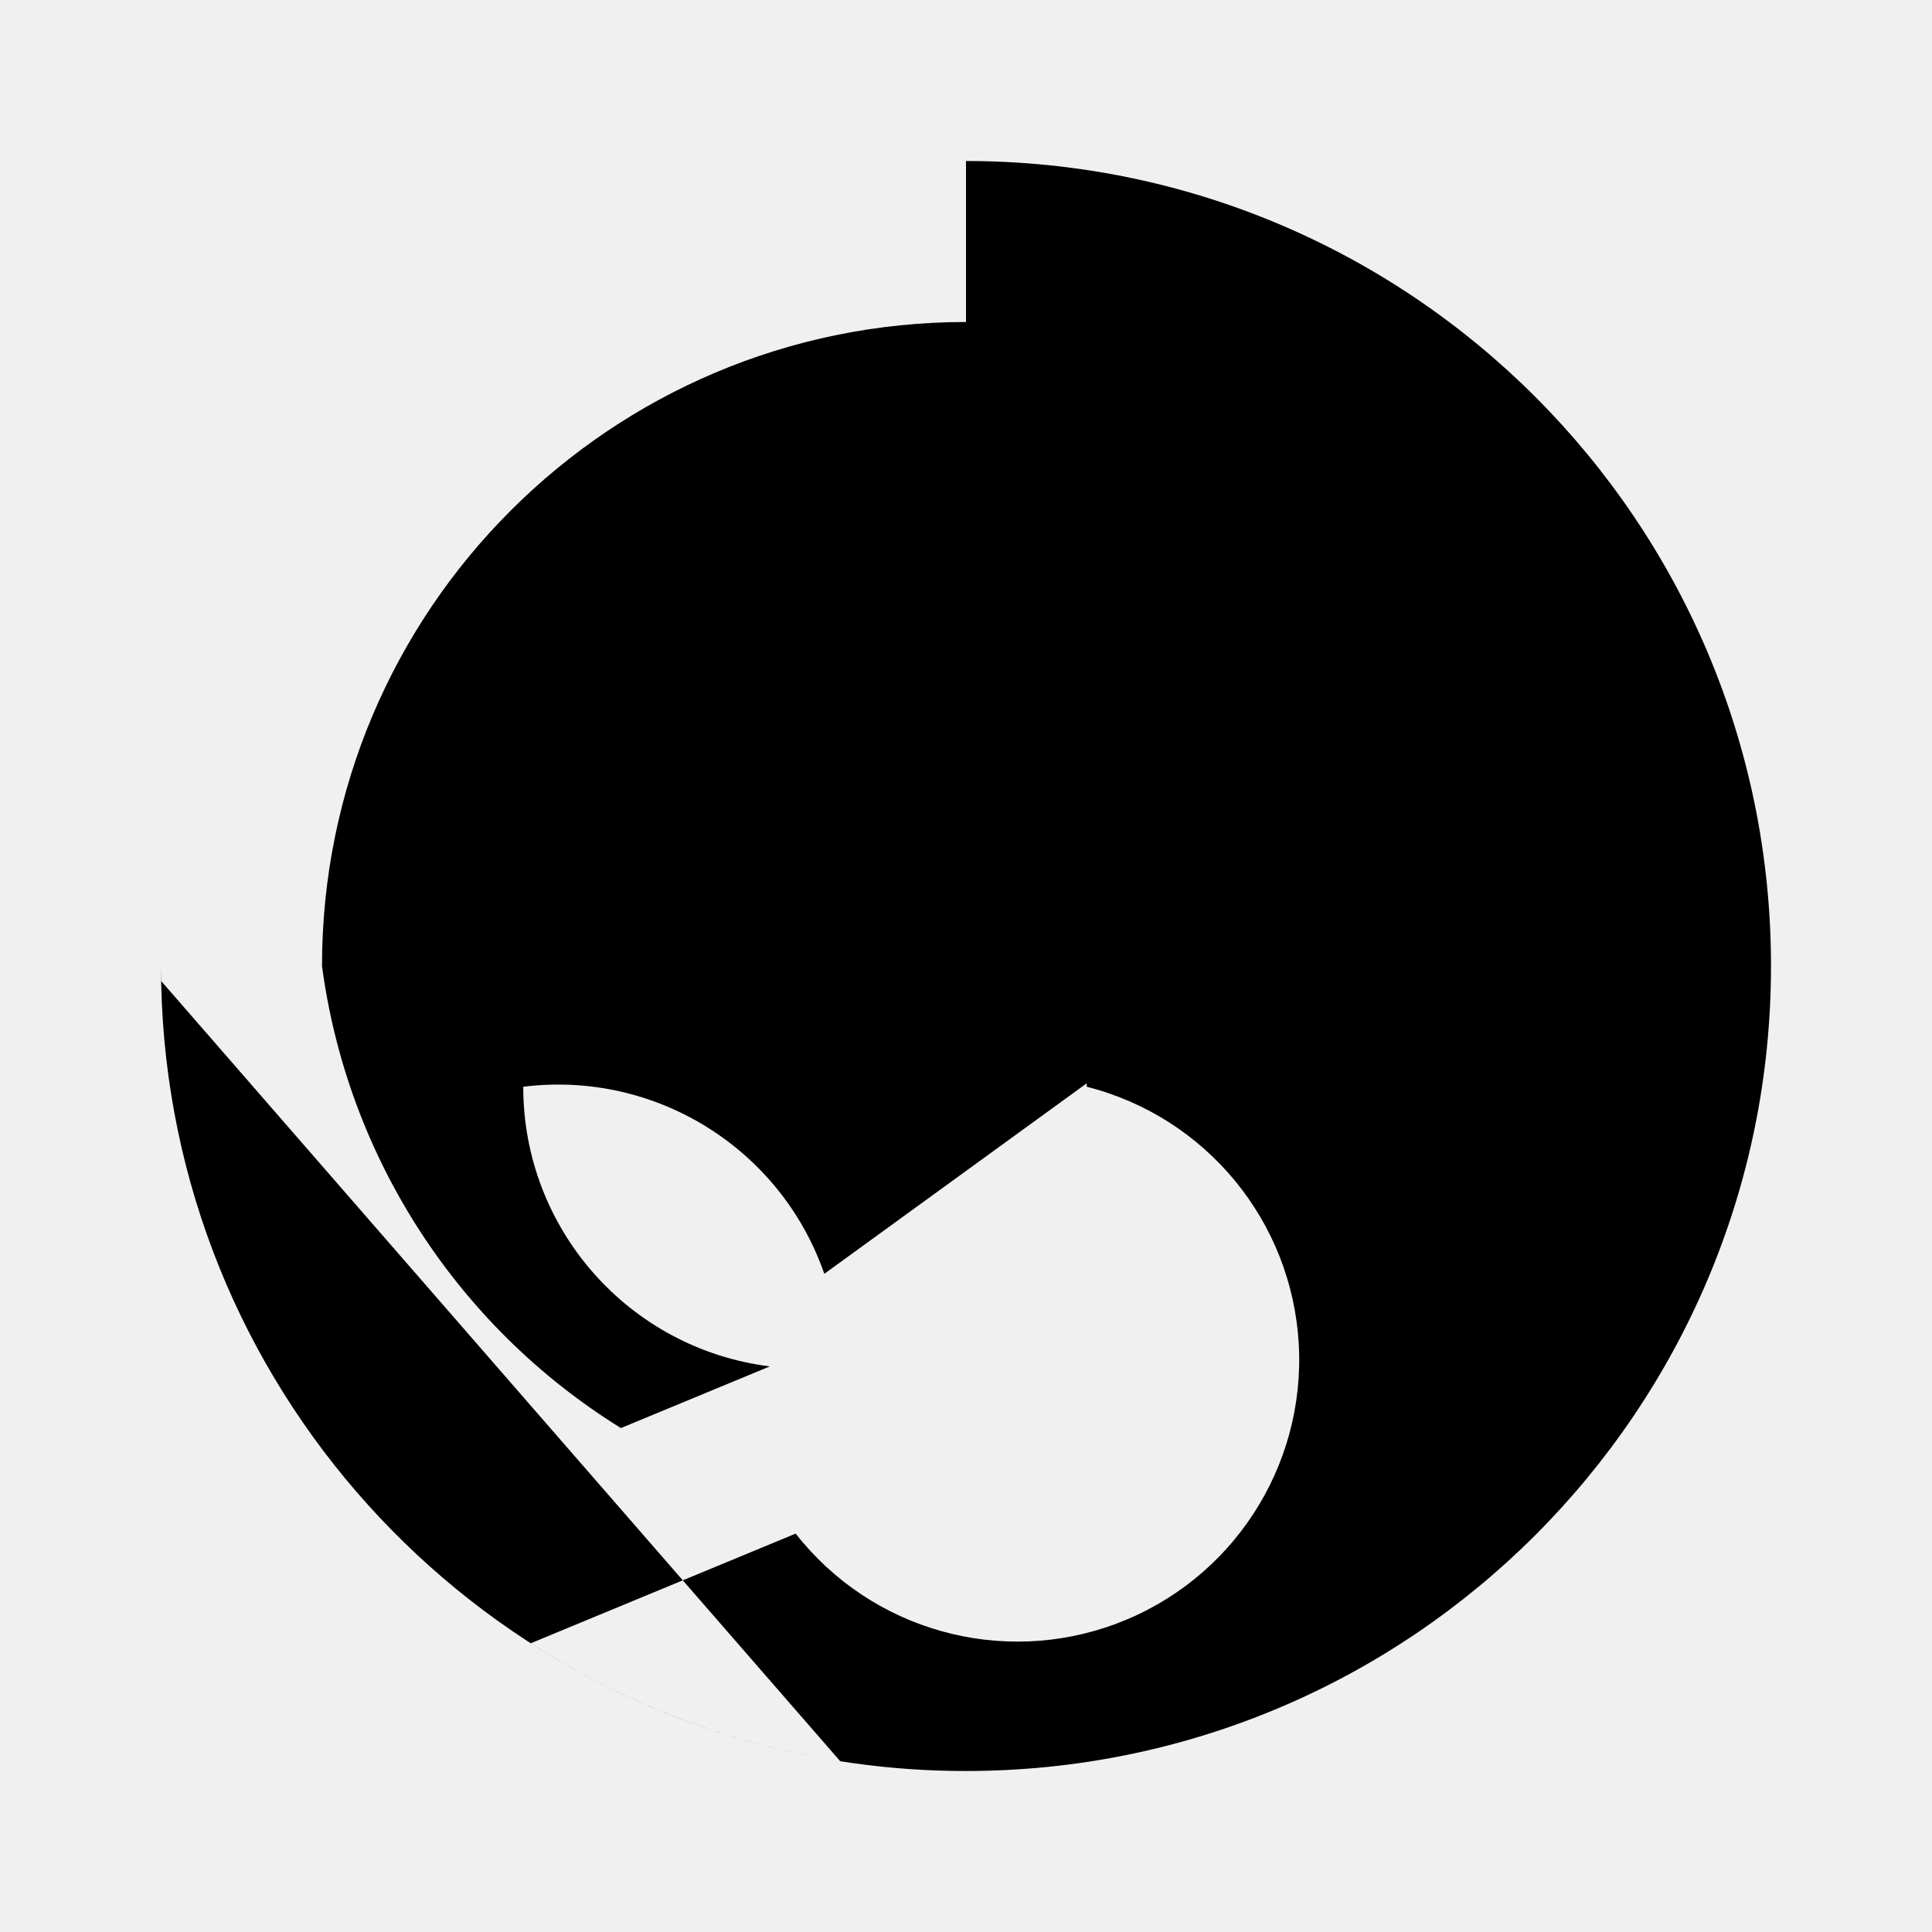
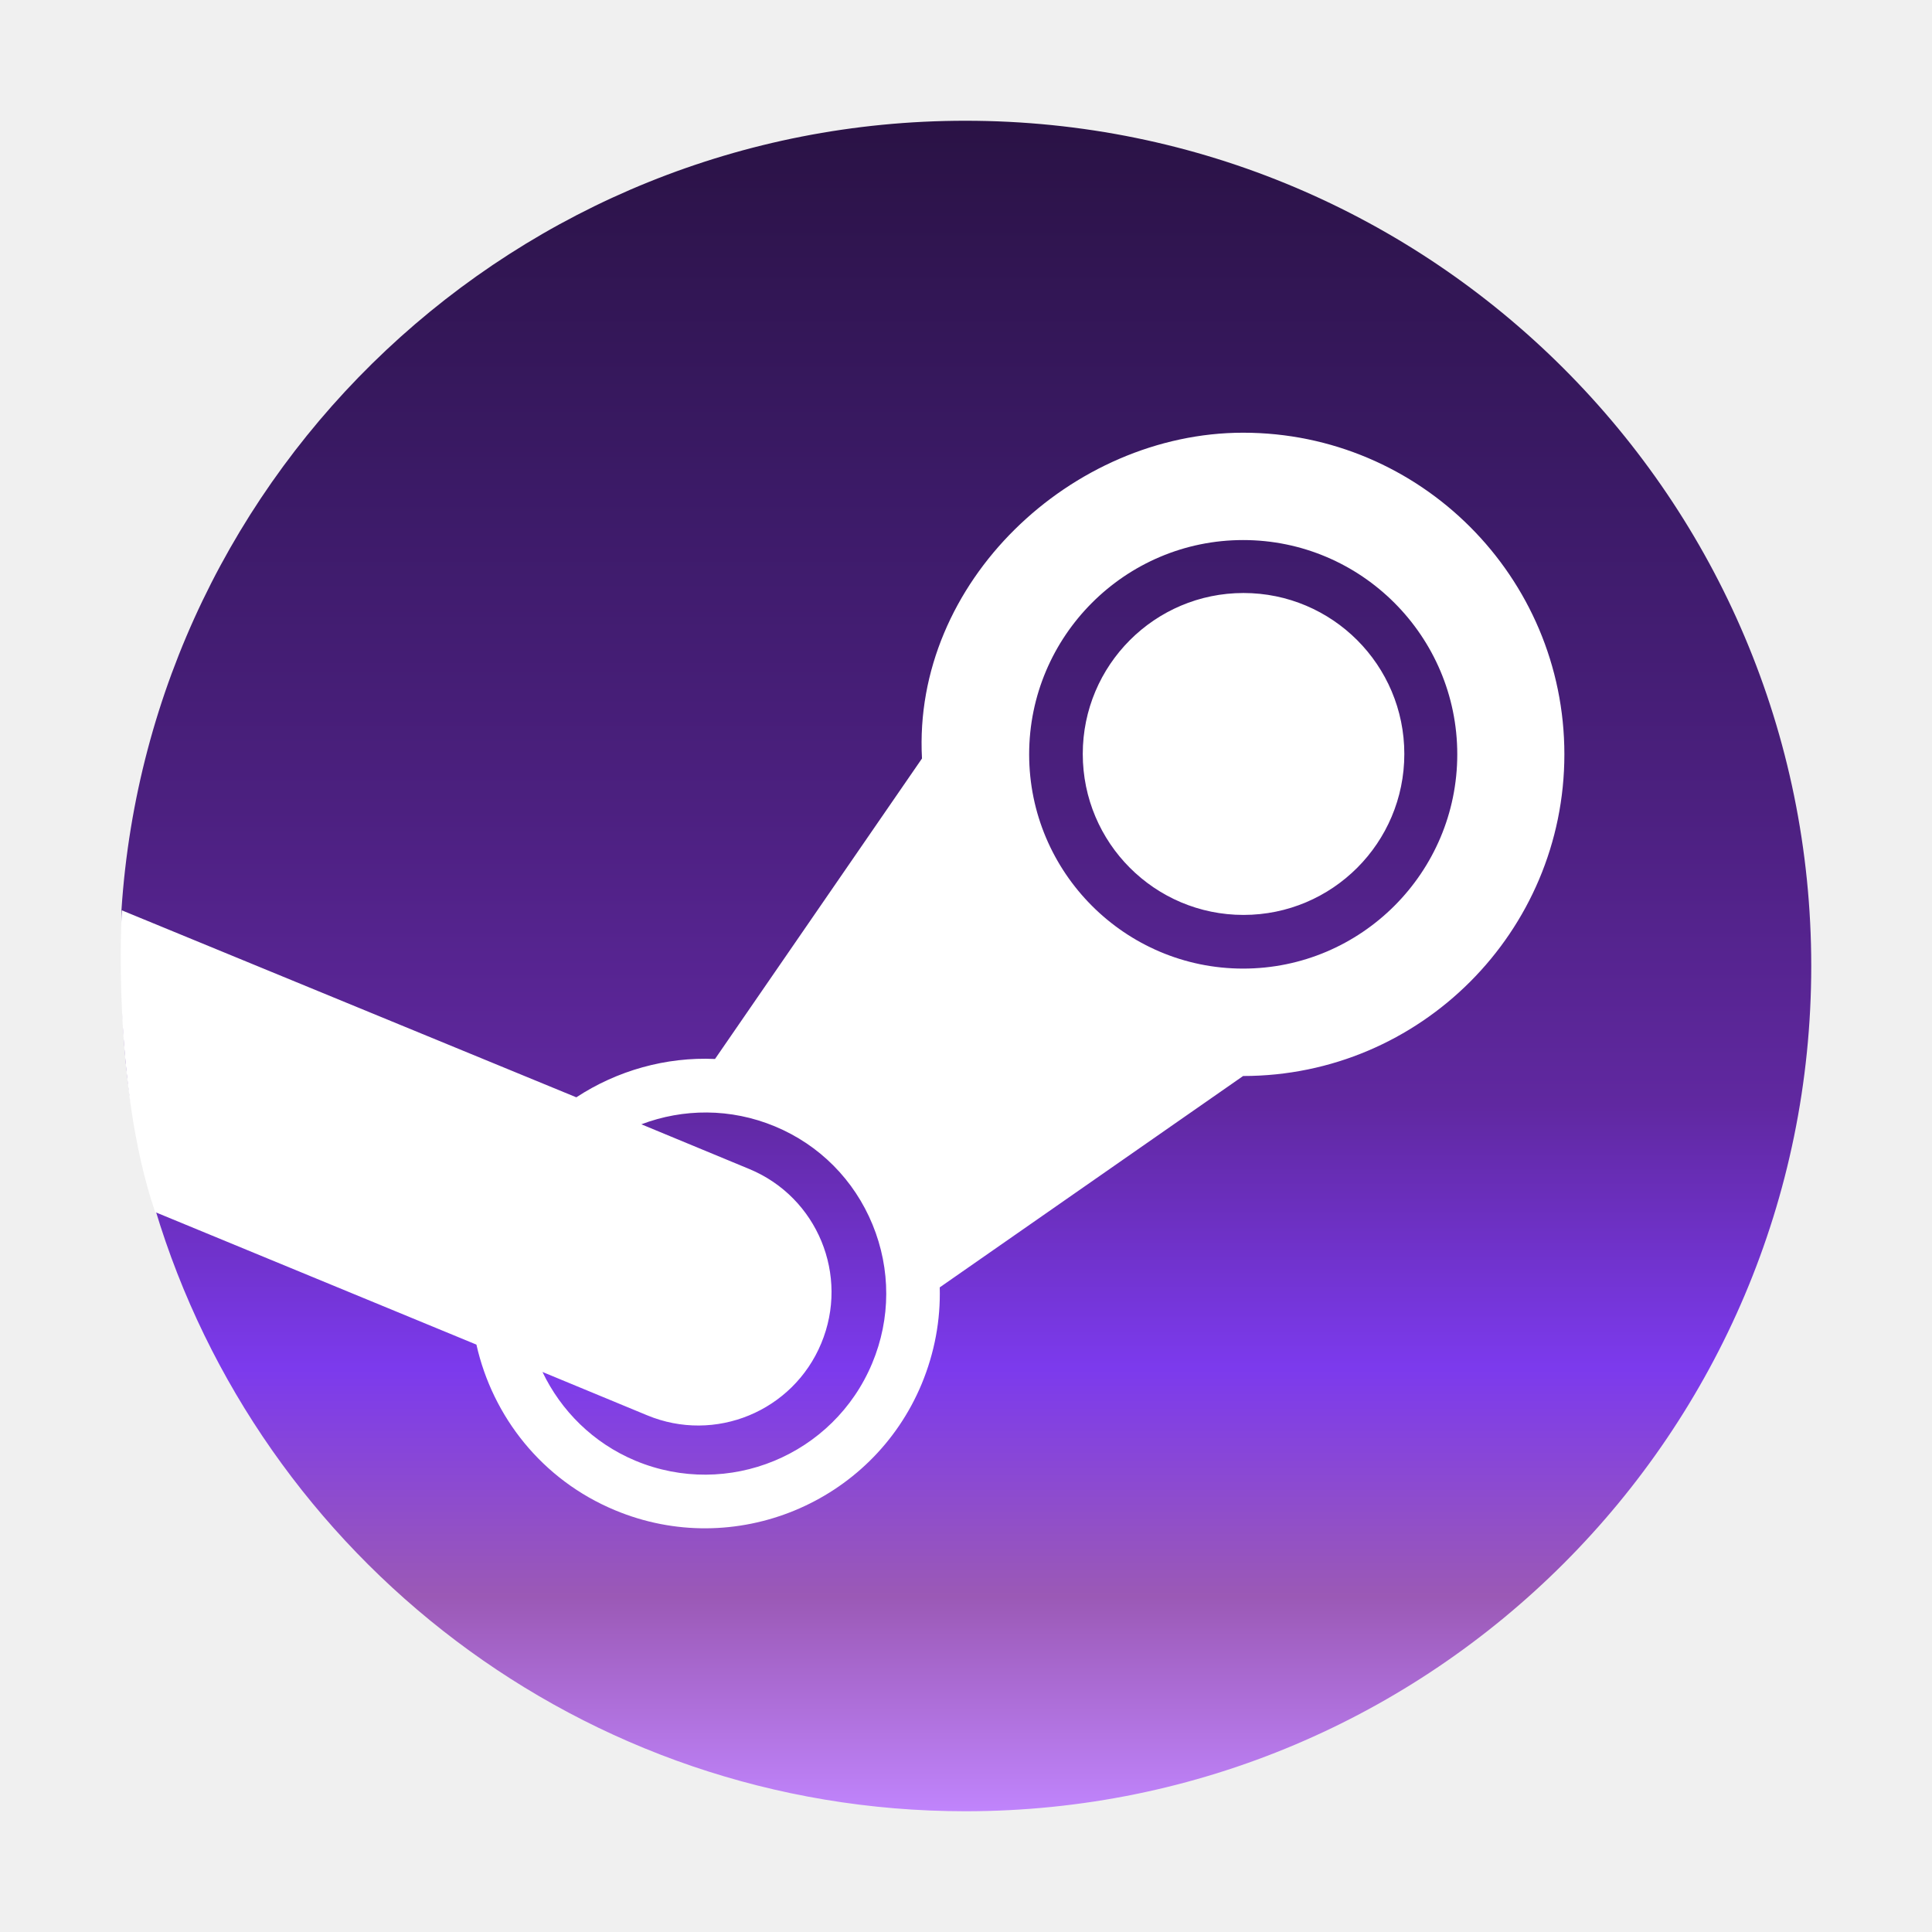
- <svg xmlns="http://www.w3.org/2000/svg" viewBox="0 0 24 24" fill="currentColor">
-   <path d="M12 2C6.477 2 2 6.477 2 12            c0 4.991 3.657 9.128 8.438 9.879            L2 12.184V12C2 6.477 6.477 2 12 2z            m0 0c5.523 0 10 4.477 10 10            s-4.477 10-10 10            a9.956 9.956 0 0 1-5.406-1.587            l3.29-1.362            A3.5 3.5 0 1 0 13.5 13.5            v-.043l-3.26 2.367            A3.501 3.501 0 0 0 6.5 13.5            a3.499 3.499 0 0 0 3.063 3.474            l-1.85.766            A8.001 8.001 0 0 1 4 12            c0-4.418 3.582-8 8-8z" />
+ <svg xmlns="http://www.w3.org/2000/svg" width="800px" height="800px" viewBox="0 0 32 32" fill="none">
+   <path d="M2.57 20.027C4.3 25.796 9.654 30 15.991 30C23.727 30 30 23.732 30 16C30 8.268 23.727 2 15.991 2C8.566 2 2.492 7.772 2.012 15.07C2.012 17.167 2.012 18.042 2.57 20.027Z" fill="url(#paint0_linear_87_8314)" />
+   <path d="M15.271 12.563L11.843 17.54C11.034 17.503 10.221 17.731 9.546 18.175L2.018 15.078C2.018 15.078 1.844 17.942 2.57 20.076L7.891 22.271C8.159 23.464 8.978 24.511 10.186 25.014C12.164 25.84 14.443 24.899 15.266 22.922C15.48 22.405 15.58 21.863 15.565 21.323L20.59 17.822C23.526 17.822 25.911 15.431 25.911 12.494C25.911 9.557 23.526 7.167 20.59 7.167C17.755 7.167 15.112 9.641 15.271 12.563ZM14.447 22.578C13.81 24.106 12.054 24.83 10.527 24.195C9.823 23.901 9.291 23.364 8.985 22.724L10.717 23.441C11.843 23.91 13.134 23.376 13.602 22.251C14.072 21.125 13.539 19.832 12.414 19.364L10.623 18.622C11.314 18.36 12.1 18.351 12.834 18.656C13.573 18.963 14.148 19.543 14.452 20.283C14.756 21.023 14.755 21.84 14.447 22.578ZM20.59 16.043C18.636 16.043 17.046 14.451 17.046 12.494C17.046 10.538 18.636 8.945 20.59 8.945C22.546 8.945 24.137 10.538 24.137 12.494C24.137 14.451 22.546 16.043 20.59 16.043ZM17.934 12.488C17.934 11.016 19.127 9.822 20.596 9.822C22.067 9.822 23.26 11.016 23.26 12.488C23.26 13.961 22.067 15.154 20.596 15.154C19.127 15.154 17.934 13.961 17.934 12.488Z" fill="white" />
+   <defs>
+     <linearGradient id="paint0_linear_87_8314" x1="16.006" y1="2" x2="16.006" y2="30" gradientUnits="userSpaceOnUse">
+       <stop stop-color="#2A1245" />
+       <stop offset="0.212" stop-color="#3B1A66" />
+       <stop offset="0.407" stop-color="#4C2080" />
+       <stop offset="0.581" stop-color="#6028A0" />
+       <stop offset="0.738" stop-color="#7C3AED" />
+       <stop offset="0.873" stop-color="#9B59B6" />
+       <stop offset="1" stop-color="#C084FC" />
+     </linearGradient>
+   </defs>
</svg>
